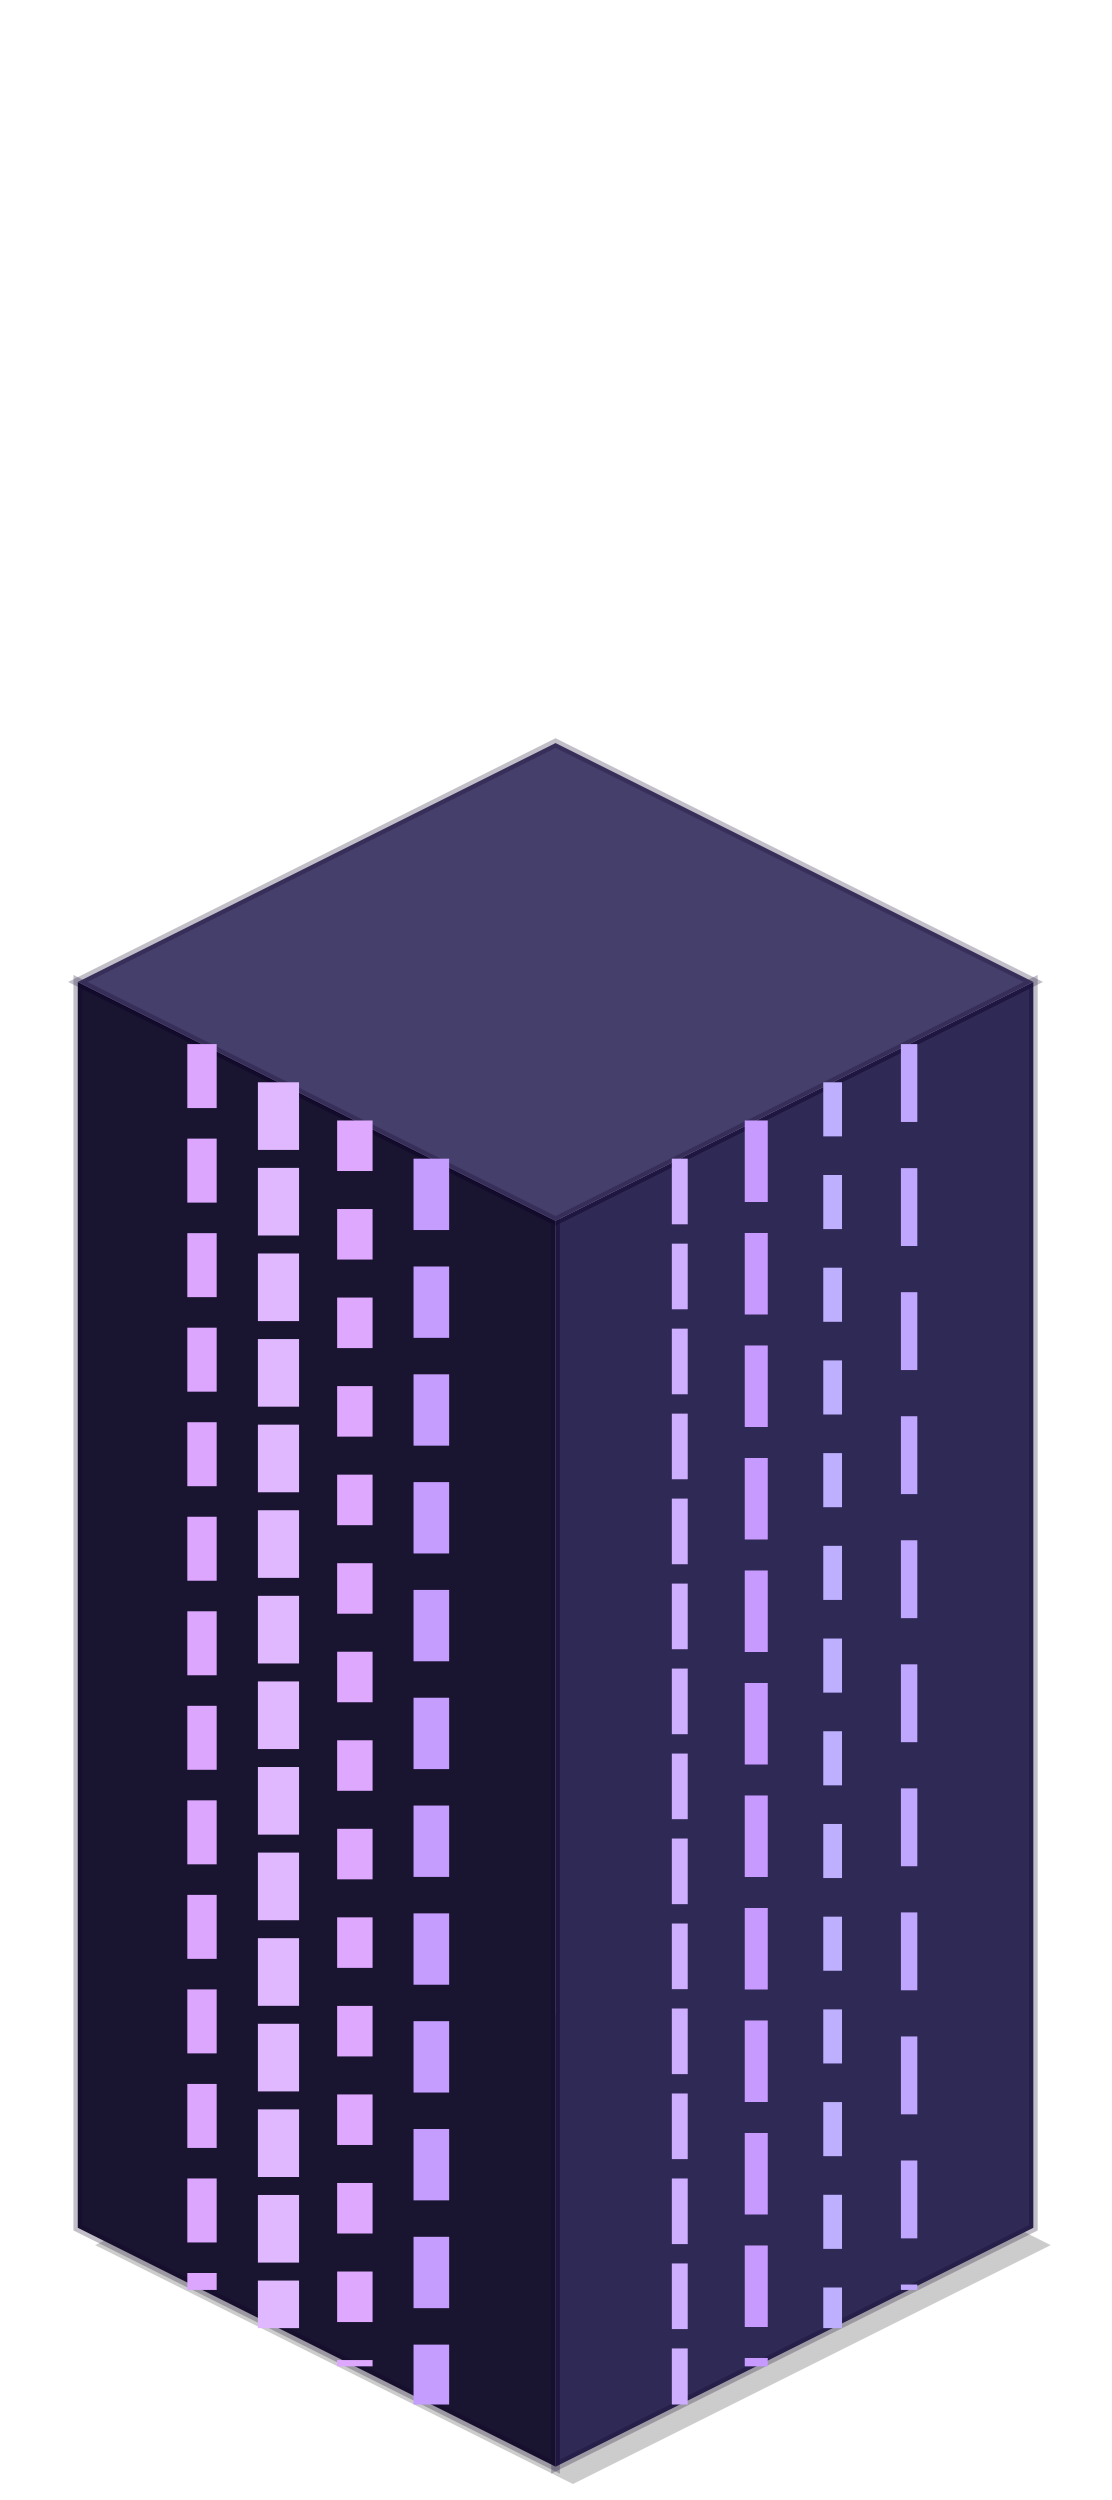
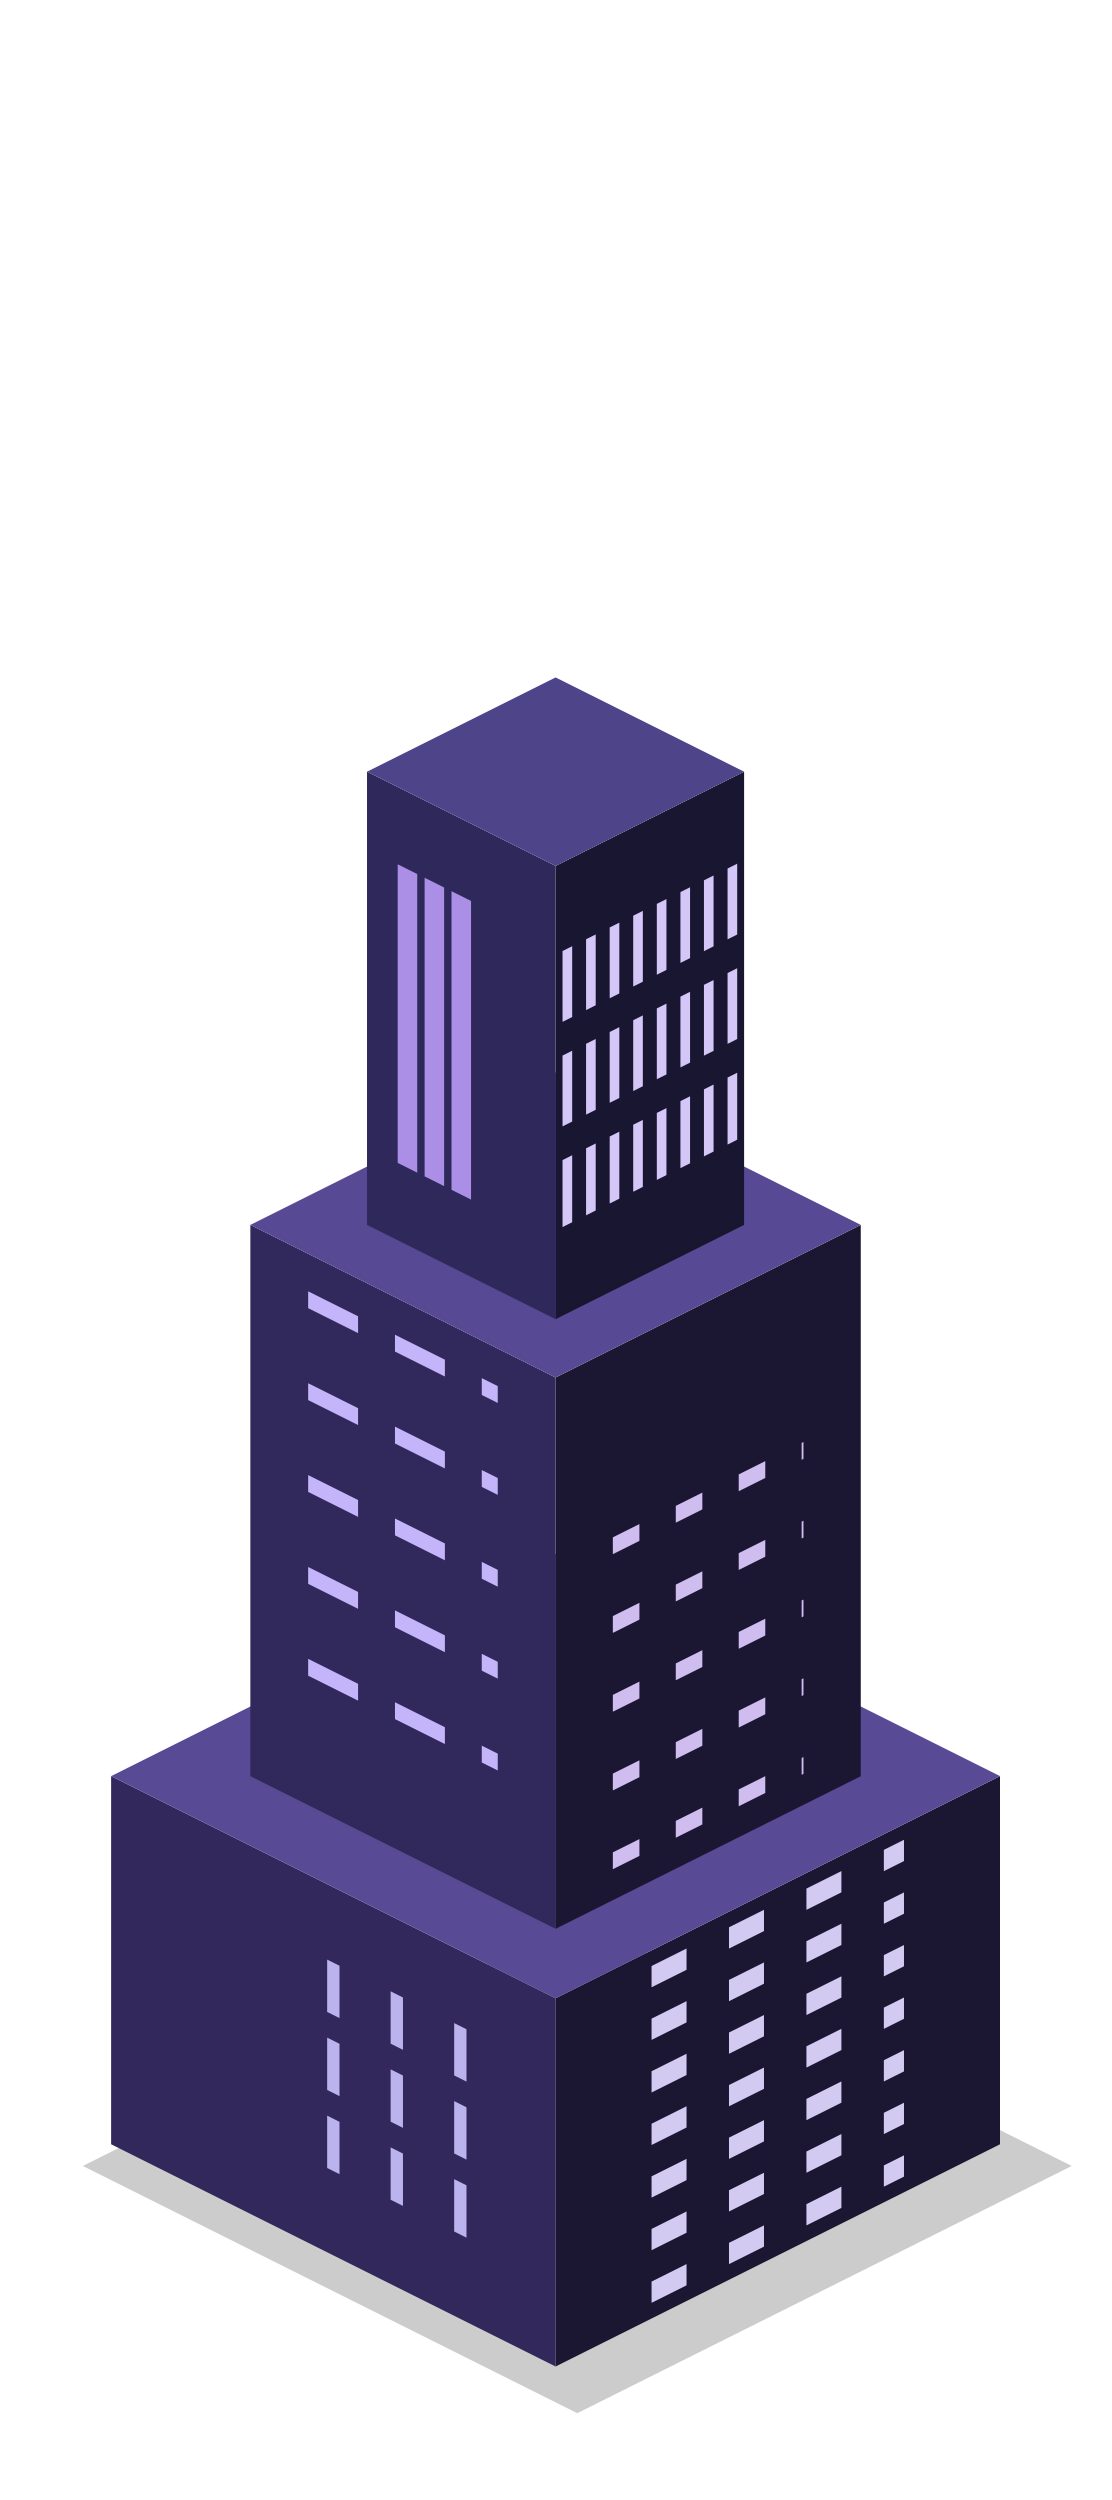
<svg xmlns="http://www.w3.org/2000/svg" version="1.1" width="128" height="288">
-   <defs />
  <g>
-     <path d="M66,231.12 L121.04,258.64 L66,286.16 L10.96,258.64 Z" fill="rgb(0,0,0)" fill-opacity="0.2" />
-     <path d="M119.04,256.64 L64,284.16 L64,140.64 L119.04,113.12 Z" fill="#2f2956" />
-     <path d="M119.04,256.64 L64,284.16 L64,140.64 L119.04,113.12 Z" fill="none" stroke="rgb(12,0,40)" stroke-opacity="0.25" stroke-width="1" />
-     <path d="M8.96,256.64 L64,284.16 L64,140.64 L8.96,113.12 Z" fill="#191430" />
-     <path d="M8.96,256.64 L64,284.16 L64,140.64 L8.96,113.12 Z" fill="none" stroke="rgb(12,0,40)" stroke-opacity="0.25" stroke-width="1" />
-     <path d="M64,85.6 L119.04,113.12 L64,140.64 L8.96,113.12 Z" fill="#453f6b" />
-     <path d="M64,85.6 L119.04,113.12 L64,140.64 L8.96,113.12 Z" fill="none" stroke="rgb(12,0,40)" stroke-opacity="0.25" stroke-width="1" />
-     <path d="M104.73,120.28 L104.73,263.8" fill="none" stroke="rgb(191,167,255)" stroke-width="1.89" stroke-dasharray="8.97,5.32" />
-     <path d="M95.92,124.68 L95.92,268.2" fill="none" stroke="rgb(190,176,255)" stroke-width="2.16" stroke-dasharray="6.23,4.45" />
-     <path d="M87.12,129.08 L87.12,272.6" fill="none" stroke="rgb(199,154,255)" stroke-width="2.65" stroke-dasharray="9.39,3.57" />
-     <path d="M78.31,133.48 L78.31,277" fill="none" stroke="rgb(206,174,255)" stroke-width="1.83" stroke-dasharray="7.56,2.23" />
-     <path d="M23.27,120.28 L23.27,263.8" fill="none" stroke="rgb(220,166,255)" stroke-width="3.38" stroke-dasharray="7.37,3.52" />
-     <path d="M32.08,124.68 L32.08,268.2" fill="none" stroke="rgb(223,184,255)" stroke-width="4.74" stroke-dasharray="7.79,2.07" />
-     <path d="M40.88,129.08 L40.88,272.6" fill="none" stroke="rgb(223,168,255)" stroke-width="4.08" stroke-dasharray="5.82,4.38" />
-     <path d="M49.69,133.48 L49.69,277" fill="none" stroke="rgb(196,157,255)" stroke-width="4.1" stroke-dasharray="8.22,4.2" />
+     <rect x="3.52" y="3.52" width="56.96" height="56.96" fill="rgba(0,0,0,0.20)" transform="matrix(1,0.5,-1,0.5,66.50,217.52)" />
+     <g transform="translate(64.00,230.21) skewY(-26.565)">
+       <rect x="0" y="0" width="51.20" height="42.41" fill="rgb(27,22,50)" />
+       <line x1="11.06" y1="3.03" x2="40.14" y2="3.03" stroke="rgb(211,202,241)" stroke-width="2.45" stroke-linecap="butt" stroke-dasharray="4.03,4.89" />
+       <line x1="11.06" y1="9.09" x2="40.14" y2="9.09" stroke="rgb(211,202,241)" stroke-width="2.45" stroke-linecap="butt" stroke-dasharray="4.03,4.89" />
+       <line x1="11.06" y1="15.15" x2="40.14" y2="15.15" stroke="rgb(211,202,241)" stroke-width="2.45" stroke-linecap="butt" stroke-dasharray="4.03,4.89" />
+       <line x1="11.06" y1="21.20" x2="40.14" y2="21.20" stroke="rgb(211,202,241)" stroke-width="2.45" stroke-linecap="butt" stroke-dasharray="4.03,4.89" />
+       <line x1="11.06" y1="27.26" x2="40.14" y2="27.26" stroke="rgb(211,202,241)" stroke-width="2.45" stroke-linecap="butt" stroke-dasharray="4.03,4.89" />
+       <line x1="11.06" y1="33.32" x2="40.14" y2="33.32" stroke="rgb(211,202,241)" stroke-width="2.45" stroke-linecap="butt" stroke-dasharray="4.03,4.89" />
+       <line x1="11.06" y1="39.38" x2="40.14" y2="39.38" stroke="rgb(211,202,241)" stroke-width="2.45" stroke-linecap="butt" stroke-dasharray="4.03,4.89" />
+     </g>
+     <g transform="translate(12.80,204.61) skewY(26.565)">
+       <rect x="0" y="0" width="51.20" height="42.41" fill="rgb(50,40,91)" />
+       <line x1="25.60" y1="8.69" x2="25.60" y2="33.71" stroke="rgb(186,179,238)" stroke-width="1.42" stroke-linecap="butt" stroke-dasharray="6.03,2.96" />
+       <line x1="32.91" y1="8.69" x2="32.91" y2="33.71" stroke="rgb(186,179,238)" stroke-width="1.42" stroke-linecap="butt" stroke-dasharray="6.03,2.96" />
+       <line x1="40.23" y1="8.69" x2="40.23" y2="33.71" stroke="rgb(186,179,238)" stroke-width="1.42" stroke-linecap="butt" stroke-dasharray="6.03,2.96" />
+     </g>
+     <rect x="6.40" y="6.40" width="51.20" height="51.20" fill="rgb(89,74,149)" transform="matrix(1,0.5,-1,0.5,64.00,172.61)" />
+     <g transform="translate(64.00,158.69) skewY(-26.565)">
+       <rect x="0" y="0" width="35.16" height="63.51" fill="rgb(27,22,50)" />
+       <line x1="6.60" y1="22.68" x2="28.56" y2="22.68" stroke="rgb(207,189,240)" stroke-width="1.94" stroke-linecap="butt" stroke-dasharray="3.06,4.19" />
+       <line x1="6.60" y1="31.75" x2="28.56" y2="31.75" stroke="rgb(207,189,240)" stroke-width="1.94" stroke-linecap="butt" stroke-dasharray="3.06,4.19" />
+       <line x1="6.60" y1="40.83" x2="28.56" y2="40.83" stroke="rgb(207,189,240)" stroke-width="1.94" stroke-linecap="butt" stroke-dasharray="3.06,4.19" />
+       <line x1="6.60" y1="49.90" x2="28.56" y2="49.90" stroke="rgb(207,189,240)" stroke-width="1.94" stroke-linecap="butt" stroke-dasharray="3.06,4.19" />
+       <line x1="6.60" y1="58.97" x2="28.56" y2="58.97" stroke="rgb(207,189,240)" stroke-width="1.94" stroke-linecap="butt" stroke-dasharray="3.06,4.19" />
+     </g>
+     <g transform="translate(28.84,141.11) skewY(26.565)">
+       <rect x="0" y="0" width="35.16" height="63.51" fill="rgb(49,40,91)" />
+       <line x1="6.66" y1="5.29" x2="28.50" y2="5.29" stroke="rgb(196,181,250)" stroke-width="1.94" stroke-linecap="butt" stroke-dasharray="5.75,4.25" />
+       <line x1="6.66" y1="15.88" x2="28.50" y2="15.88" stroke="rgb(196,181,250)" stroke-width="1.94" stroke-linecap="butt" stroke-dasharray="5.75,4.25" />
+       <line x1="6.66" y1="26.46" x2="28.50" y2="26.46" stroke="rgb(196,181,250)" stroke-width="1.94" stroke-linecap="butt" stroke-dasharray="5.75,4.25" />
+       <line x1="6.66" y1="37.05" x2="28.50" y2="37.05" stroke="rgb(196,181,250)" stroke-width="1.94" stroke-linecap="butt" stroke-dasharray="5.75,4.25" />
+       <line x1="6.66" y1="47.63" x2="28.50" y2="47.63" stroke="rgb(196,181,250)" stroke-width="1.94" stroke-linecap="butt" stroke-dasharray="5.75,4.25" />
+     </g>
+     <rect x="14.42" y="14.42" width="35.16" height="35.16" fill="rgb(87,73,147)" transform="matrix(1,0.5,-1,0.5,64.00,109.11)" />
+     <g transform="translate(64.00,99.76) skewY(-26.565)">
+       <rect x="0" y="0" width="21.72" height="52.21" fill="rgb(25,22,50)" />
+       <line x1="1.36" y1="10.20" x2="1.36" y2="42.00" stroke="rgb(212,198,246)" stroke-width="1.11" stroke-linecap="butt" stroke-dasharray="8.16,3.88" />
+       <line x1="4.07" y1="10.20" x2="4.07" y2="42.00" stroke="rgb(212,198,246)" stroke-width="1.11" stroke-linecap="butt" stroke-dasharray="8.16,3.88" />
+       <line x1="6.79" y1="10.20" x2="6.79" y2="42.00" stroke="rgb(212,198,246)" stroke-width="1.11" stroke-linecap="butt" stroke-dasharray="8.16,3.88" />
+       <line x1="9.50" y1="10.20" x2="9.50" y2="42.00" stroke="rgb(212,198,246)" stroke-width="1.11" stroke-linecap="butt" stroke-dasharray="8.16,3.88" />
+       <line x1="12.22" y1="10.20" x2="12.22" y2="42.00" stroke="rgb(212,198,246)" stroke-width="1.11" stroke-linecap="butt" stroke-dasharray="8.16,3.88" />
+       <line x1="14.94" y1="10.20" x2="14.94" y2="42.00" stroke="rgb(212,198,246)" stroke-width="1.11" stroke-linecap="butt" stroke-dasharray="8.16,3.88" />
+       <line x1="17.65" y1="10.20" x2="17.65" y2="42.00" stroke="rgb(212,198,246)" stroke-width="1.11" stroke-linecap="butt" stroke-dasharray="8.16,3.88" />
+       <line x1="20.37" y1="10.20" x2="20.37" y2="42.00" stroke="rgb(212,198,246)" stroke-width="1.11" stroke-linecap="butt" stroke-dasharray="8.16,3.88" />
+     </g>
+     <g transform="translate(42.28,88.90) skewY(26.565)">
+       <rect x="0" y="0" width="21.72" height="52.21" fill="rgb(46,40,91)" />
+       <line x1="4.66" y1="8.90" x2="4.66" y2="43.30" stroke="rgb(171,143,231)" stroke-width="2.25" stroke-linecap="butt" />
+       <line x1="7.76" y1="8.90" x2="7.76" y2="43.30" stroke="rgb(171,143,231)" stroke-width="2.25" stroke-linecap="butt" />
+       <line x1="10.86" y1="8.90" x2="10.86" y2="43.30" stroke="rgb(171,143,231)" stroke-width="2.25" stroke-linecap="butt" />
+     </g>
+     <rect x="21.14" y="21.14" width="21.72" height="21.72" fill="rgb(77,68,137)" transform="matrix(1,0.5,-1,0.5,64.00,56.90)" />
  </g>
</svg>
